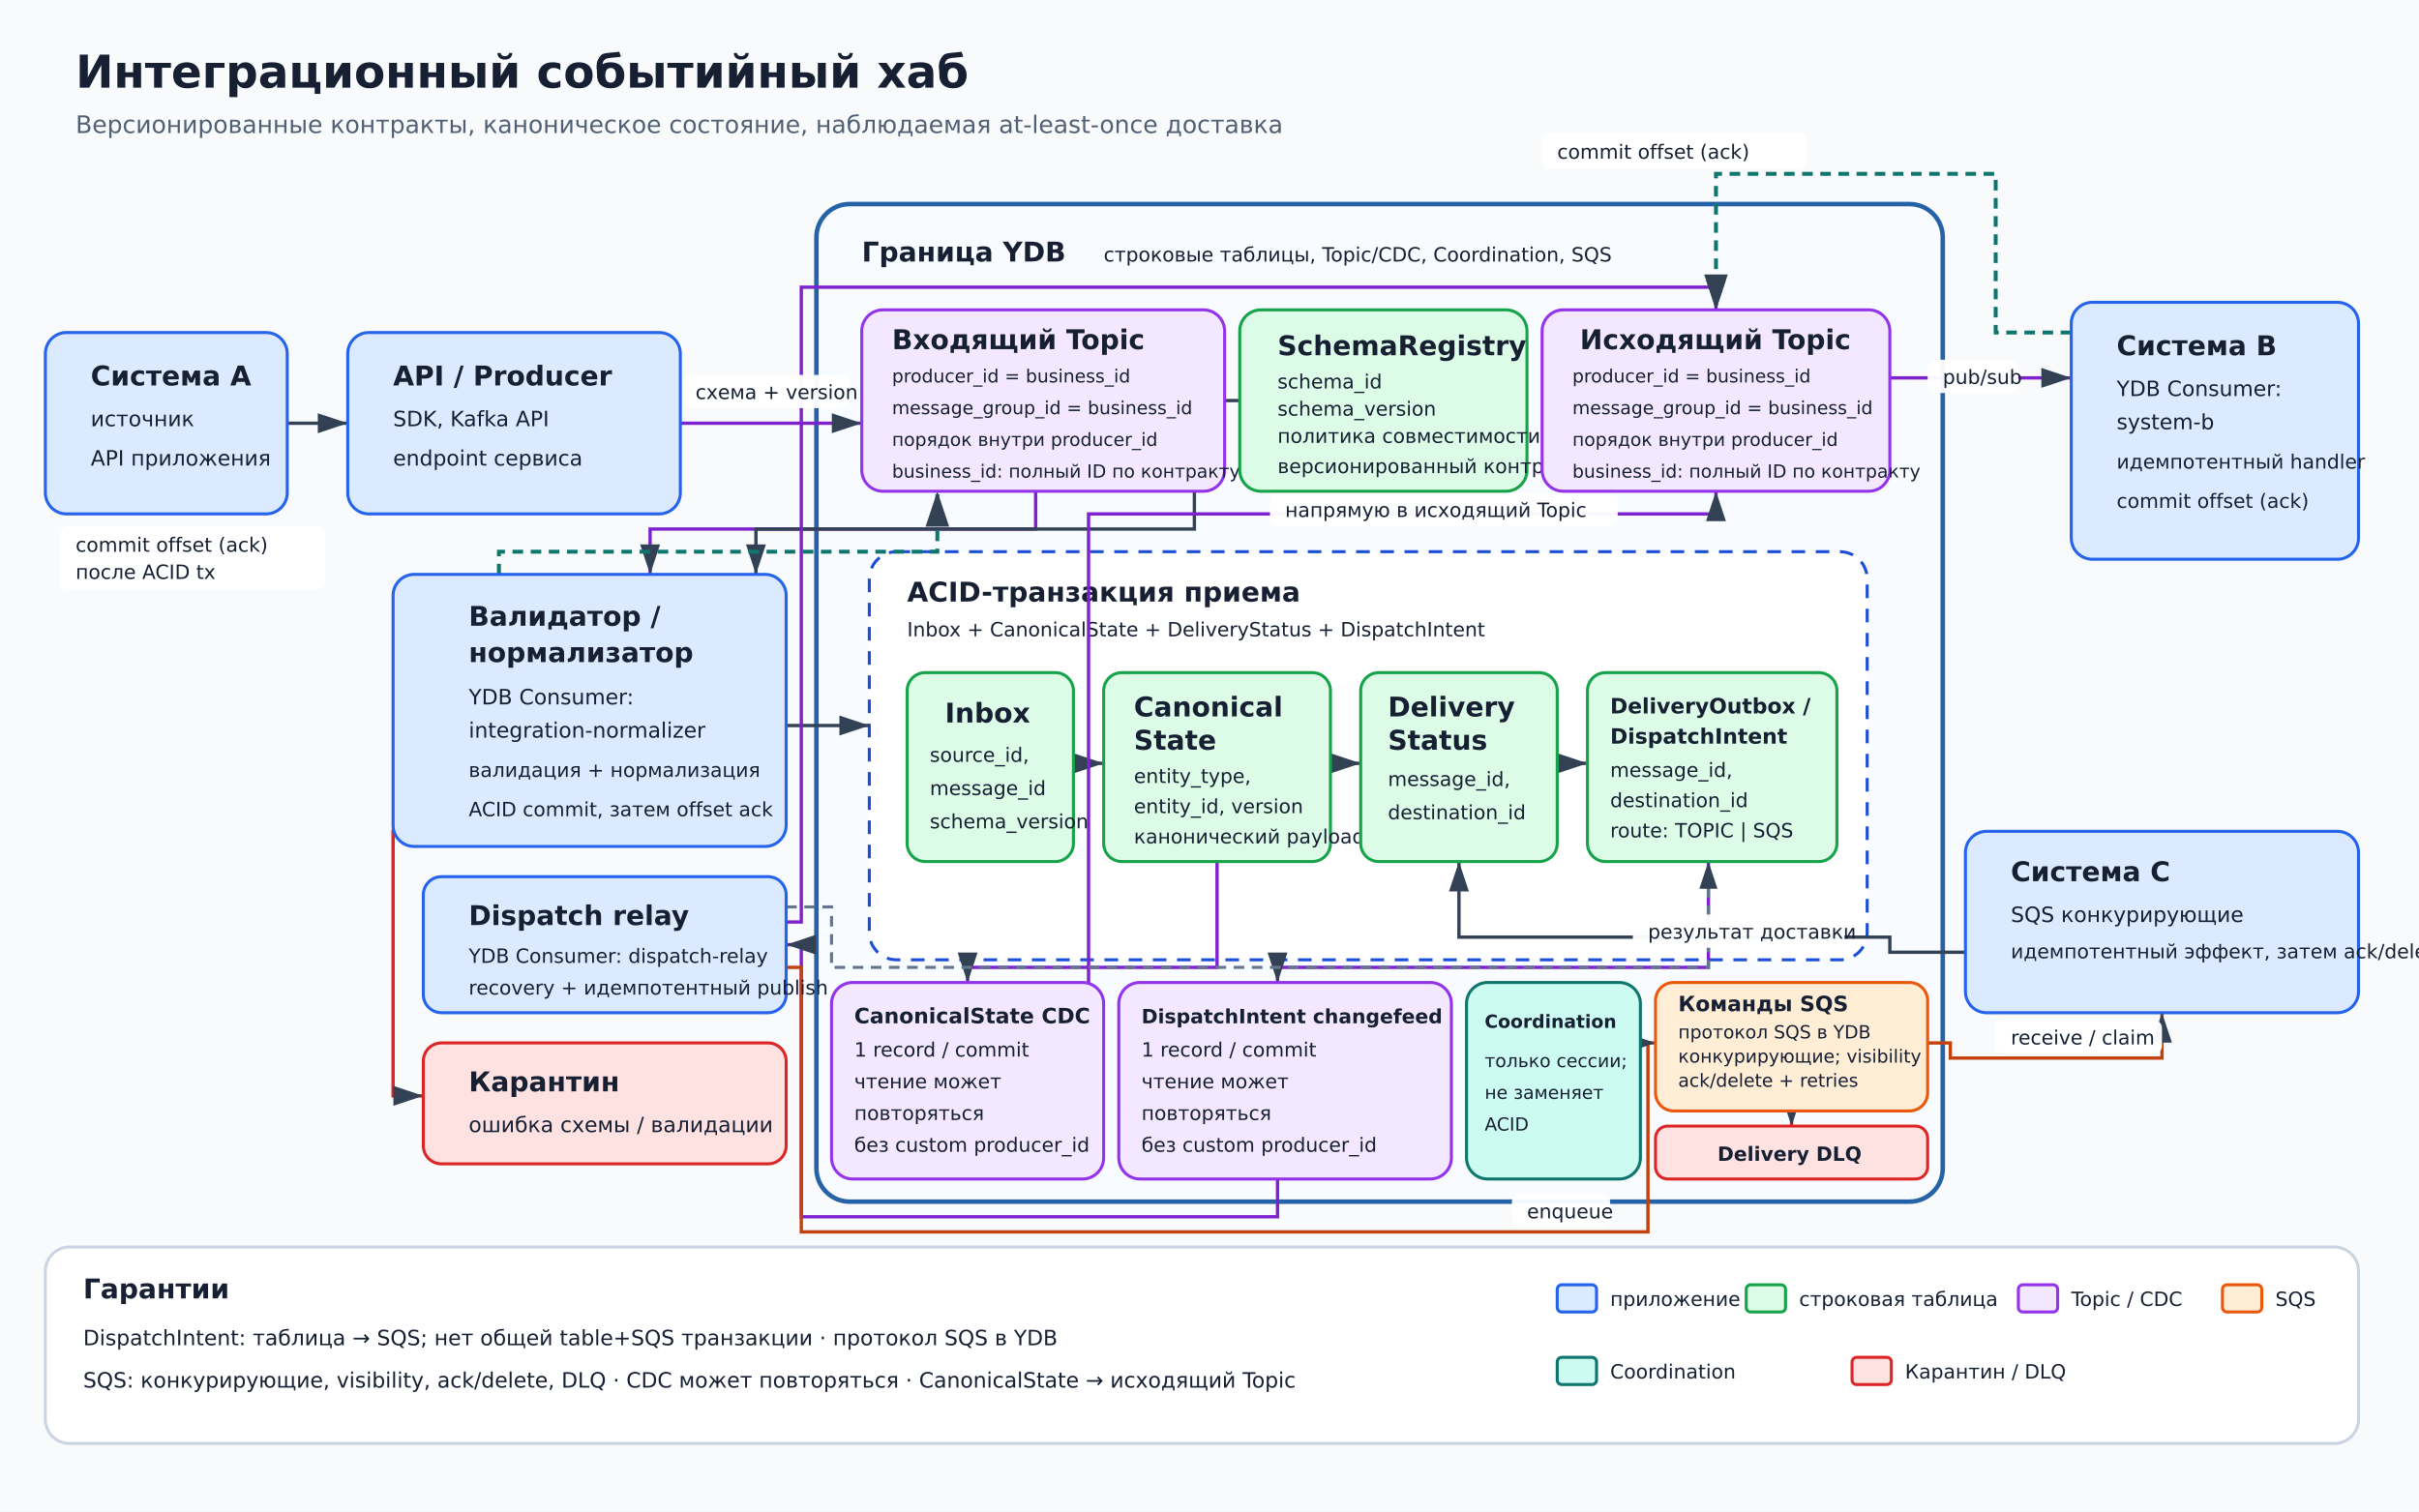
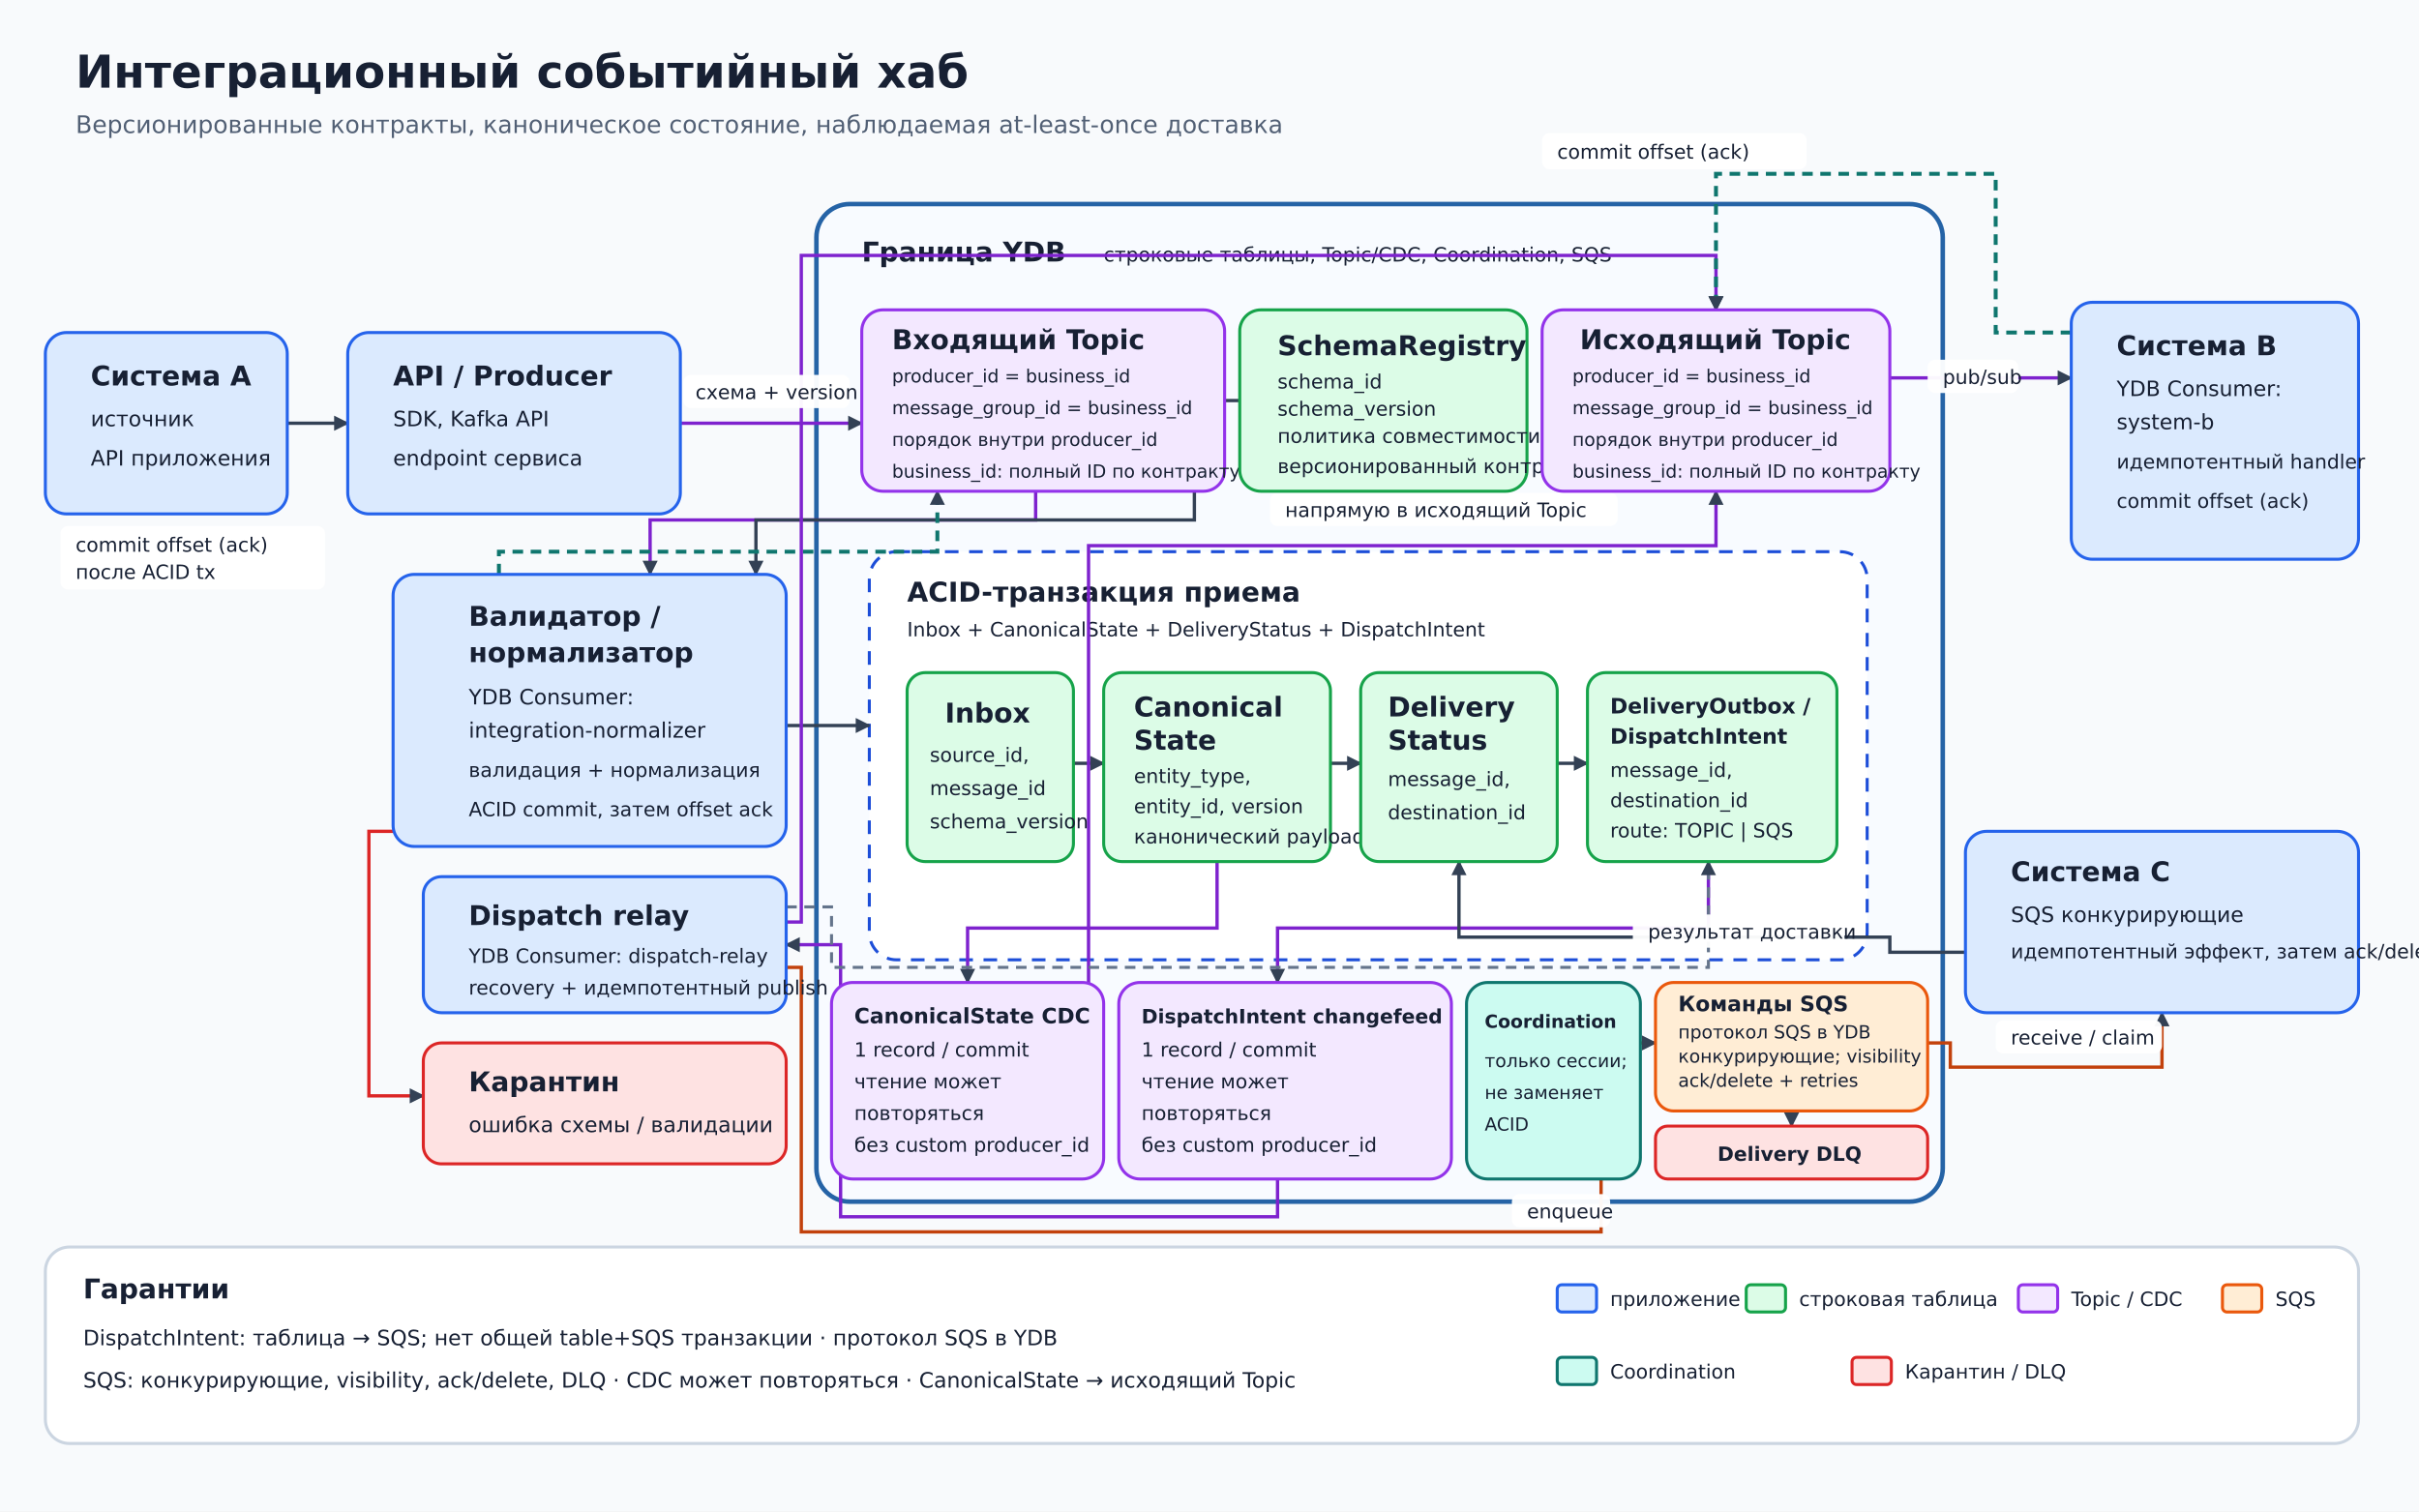
<svg xmlns="http://www.w3.org/2000/svg" version="1.1" viewBox="0 0 1600 1000" role="img" aria-labelledby="title desc">
  <defs>
-     <marker id="arrow" markerWidth="10" markerHeight="10" refX="9" refY="3" orient="auto" markerUnits="strokeWidth">
-       <path d="M0,0 L0,6 L9,3 z" fill="#334155" />
+     <marker id="arrow" viewBox="0 0 10 10" refX="9" refY="5" markerWidth="10" markerHeight="10" orient="auto" markerUnits="userSpaceOnUse">
+       <path d="M0 0 L10 5 L0 10 z" fill="#334155" />
    </marker>
    <style>
      .txt { font-family: "DejaVu Sans", Arial, sans-serif; fill: #172033; }
      .title { font-size: 30px; font-weight: 700; }
      .subtitle { font-size: 16px; fill: #526075; }
      .box-title { font-size: 18px; font-weight: 700; }
      .body { font-size: 14px; }
      .small { font-size: 13px; }
      .tiny { font-size: 12px; }
      .boundary { fill: #f8fbff; stroke: #2563a6; stroke-width: 3; }
      .tx { fill: #ffffff; stroke: #1d4ed8; stroke-width: 2; stroke-dasharray: 9 7; }
      .app { fill: #dbeafe; stroke: #2563eb; stroke-width: 2; }
      .table { fill: #dcfce7; stroke: #16a34a; stroke-width: 2; }
      .topic { fill: #f3e8ff; stroke: #9333ea; stroke-width: 2; }
      .sqs { fill: #ffedd5; stroke: #ea580c; stroke-width: 2; }
      .coord { fill: #ccfbf1; stroke: #0f766e; stroke-width: 2; }
      .error { fill: #fee2e2; stroke: #dc2626; stroke-width: 2; }
      .flow { fill: none; stroke: #334155; stroke-width: 2.2; marker-end: url(#arrow); }
      .event { fill: none; stroke: #7e22ce; stroke-width: 2.2; marker-end: url(#arrow); }
      .queue { fill: none; stroke: #c2410c; stroke-width: 2.2; marker-end: url(#arrow); }
      .coord-flow { fill: none; stroke: #0f766e; stroke-width: 2.2; stroke-dasharray: 7 5; marker-end: url(#arrow); }
      .error-flow { fill: none; stroke: #dc2626; stroke-width: 2.2; marker-end: url(#arrow); }
      .recovery { fill: none; stroke: #64748b; stroke-width: 2; stroke-dasharray: 7 5; marker-end: url(#arrow); }
      .ack { fill: none; stroke: #0f766e; stroke-width: 2.6; stroke-dasharray: 7 5; marker-end: url(#arrow); }
      .label-bg { fill: #ffffff; opacity: 0.96; }
    </style>
  </defs>
  <rect x="0" y="0" width="1600" height="1000" fill="#f8fafc" />
  <text class="txt title" x="50" y="58">Интеграционный событийный хаб</text>
  <text class="txt subtitle" x="50" y="88">Версионированные контракты, каноническое состояние, наблюдаемая at-least-once доставка</text>
  <rect class="boundary" x="540" y="135" width="745" height="660" rx="22" />
  <text class="txt box-title" x="570" y="173">Граница YDB</text>
  <text class="txt small" x="730" y="173">строковые таблицы, Topic/CDC, Coordination, SQS</text>
  <rect class="tx" x="575" y="365" width="660" height="270" rx="18" />
  <text class="txt box-title" x="600" y="398">ACID-транзакция приема</text>
  <text class="txt small" x="600" y="421">Inbox + CanonicalState + DeliveryStatus + DispatchIntent</text>
  <path class="flow" d="M190 280 H230" />
  <path class="event" d="M450 280 H570" />
-   <path class="event" d="M685 325 V350 H430 V380" />
-   <path class="flow" d="M820 265 H790 V350 H500 V380" />
+   <path class="event" d="M685 325 L685 344 L430 344 L430 380" />
+   <path class="flow" d="M820 265 L790 265 L790 344 L500 344 L500 380" />
  <path class="ack" d="M330 380 V365 H620 V325" />
  <path class="flow" d="M520 480 H575" />
-   <path class="flow" d="M710 505 H730" />
-   <path class="flow" d="M880 505 H900" />
-   <path class="flow" d="M1030 505 H1050" />
-   <path class="event" d="M805 570 V640 H640 V650" />
-   <path class="event" d="M730 715 H720 V340 H1135 V325" />
-   <path class="event" d="M1130 570 V640 H845 V650" />
-   <path class="event" d="M845 780 V805 H530 V625 H520" />
-   <path class="event" d="M520 610 H530 V190 H1135 V205" />
-   <path class="queue" d="M520 640 H530 V815 H1090 V690 H1095" />
+   <path class="flow" d="M694 505 L730 505" />
+   <path class="flow" d="M864 505 L900 505" />
+   <path class="flow" d="M1014 505 L1050 505" />
+   <path class="event" d="M805 570 L805 614 L640 614 L640 650" />
+   <path class="event" d="M730 715 L720 715 L720 361 L1135 361 L1135 325" />
+   <path class="event" d="M1130 570 L1130 614 L845 614 L845 650" />
+   <path class="event" d="M845 780 L845 805 L556 805 L556 625 L520 625" />
+   <path class="event" d="M520 610 L530 610 L530 169 L1135 169 L1135 205" />
+   <path class="queue" d="M520 640 L530 640 L530 815 L1059 815 L1059 690 L1095 690" />
  <path class="recovery" d="M520 600 H550 V640 H1130 V570" />
  <path class="event" d="M1250 250 H1370" />
  <path class="ack" d="M1370 220 H1320 V115 H1135 V205" />
-   <path class="queue" d="M1275 690 H1290 V700 H1430 V670" />
-   <path class="error-flow" d="M1185 735 V745" />
+   <path class="queue" d="M1275 690 L1290 690 L1290 706 L1430 706 L1430 670" />
+   <path class="error-flow" d="M1185 709 L1185 745" />
  <path class="flow" d="M1300 630 H1250 V620 H965 V570" />
-   <path class="error-flow" d="M300 550 H260 V725 H280" />
+   <path class="error-flow" d="M300 550 L244 550 L244 725 L280 725" />
  <rect class="label-bg" x="452" y="248" width="110" height="22" rx="5" />
  <text class="txt small" x="460" y="264">схема + version</text>
  <rect class="label-bg" x="40" y="348" width="175" height="42" rx="5" />
  <text class="txt small" x="50" y="365">commit offset (ack)</text>
  <text class="txt small" x="50" y="383">после ACID tx</text>
  <rect class="label-bg" x="840" y="326" width="230" height="22" rx="5" />
  <text class="txt small" x="850" y="342">напрямую в исходящий Topic</text>
  <rect class="label-bg" x="1000" y="790" width="65" height="22" rx="5" />
  <text class="txt small" x="1010" y="806">enqueue</text>
  <rect class="label-bg" x="1275" y="238" width="60" height="22" rx="5" />
  <text class="txt small" x="1285" y="254">pub/sub</text>
  <rect class="label-bg" x="1020" y="88" width="175" height="24" rx="5" />
  <text class="txt small" x="1030" y="105">commit offset (ack)</text>
  <rect class="label-bg" x="1080" y="605" width="140" height="22" rx="5" />
  <text class="txt small" x="1090" y="621">результат доставки</text>
  <rect class="label-bg" x="1320" y="675" width="110" height="22" rx="5" />
  <text class="txt small" x="1330" y="691">receive / claim</text>
  <rect class="app" x="30" y="220" width="160" height="120" rx="14" />
  <text class="txt box-title" x="60" y="255">Система A</text>
  <text class="txt body" x="60" y="282">источник</text>
  <text class="txt body" x="60" y="308">API приложения</text>
  <rect class="app" x="230" y="220" width="220" height="120" rx="14" />
  <text class="txt box-title" x="260" y="255">API / Producer</text>
  <text class="txt body" x="260" y="282">SDK, Kafka API</text>
  <text class="txt body" x="260" y="308">endpoint сервиса</text>
  <rect class="topic" x="570" y="205" width="240" height="120" rx="14" />
  <text class="txt box-title" x="590" y="231">Входящий Topic</text>
  <text class="txt tiny" x="590" y="253">producer_id = business_id</text>
  <text class="txt tiny" x="590" y="274">message_group_id = business_id</text>
  <text class="txt tiny" x="590" y="295">порядок внутри producer_id</text>
  <text class="txt tiny" x="590" y="316">business_id: полный ID по контракту</text>
  <rect class="table" x="820" y="205" width="190" height="120" rx="14" />
  <text class="txt box-title" x="845" y="235">SchemaRegistry</text>
  <text class="txt small" x="845" y="257">schema_id</text>
  <text class="txt small" x="845" y="275">schema_version</text>
  <text class="txt small" x="845" y="293">политика совместимости</text>
  <text class="txt small" x="845" y="313">версионированный контракт</text>
  <rect class="topic" x="1020" y="205" width="230" height="120" rx="14" />
  <text class="txt box-title" x="1045" y="231">Исходящий Topic</text>
  <text class="txt tiny" x="1040" y="253">producer_id = business_id</text>
  <text class="txt tiny" x="1040" y="274">message_group_id = business_id</text>
  <text class="txt tiny" x="1040" y="295">порядок внутри producer_id</text>
  <text class="txt tiny" x="1040" y="316">business_id: полный ID по контракту</text>
  <rect class="app" x="260" y="380" width="260" height="180" rx="14" />
  <text class="txt box-title" x="310" y="414">Валидатор /</text>
  <text class="txt box-title" x="310" y="438">нормализатор</text>
  <text class="txt body" x="310" y="466">YDB Consumer:</text>
  <text class="txt body" x="310" y="488">integration-normalizer</text>
  <text class="txt small" x="310" y="514">валидация + нормализация</text>
  <text class="txt small" x="310" y="540">ACID commit, затем offset ack</text>
  <rect class="app" x="280" y="580" width="240" height="90" rx="12" />
  <text class="txt box-title" x="310" y="612">Dispatch relay</text>
  <text class="txt small" x="310" y="637">YDB Consumer: dispatch-relay</text>
  <text class="txt small" x="310" y="658">recovery + идемпотентный publish</text>
  <rect class="error" x="280" y="690" width="240" height="80" rx="12" />
  <text class="txt box-title" x="310" y="722">Карантин</text>
  <text class="txt body" x="310" y="749">ошибка схемы / валидации</text>
  <rect class="table" x="600" y="445" width="110" height="125" rx="12" />
  <text class="txt box-title" x="625" y="478">Inbox</text>
  <text class="txt small" x="615" y="504">source_id,</text>
  <text class="txt small" x="615" y="526">message_id</text>
  <text class="txt small" x="615" y="548">schema_version</text>
  <rect class="table" x="730" y="445" width="150" height="125" rx="12" />
  <text class="txt box-title" x="750" y="474">Canonical</text>
  <text class="txt box-title" x="750" y="496">State</text>
  <text class="txt small" x="750" y="518">entity_type,</text>
  <text class="txt small" x="750" y="538">entity_id, version</text>
  <text class="txt small" x="750" y="558">канонический payload</text>
  <rect class="table" x="900" y="445" width="130" height="125" rx="12" />
  <text class="txt box-title" x="918" y="474">Delivery</text>
  <text class="txt box-title" x="918" y="496">Status</text>
  <text class="txt small" x="918" y="520">message_id,</text>
  <text class="txt small" x="918" y="542">destination_id</text>
  <rect class="table" x="1050" y="445" width="165" height="125" rx="12" />
  <text class="txt body" x="1065" y="472" font-weight="700">DeliveryOutbox /</text>
  <text class="txt body" x="1065" y="492" font-weight="700">DispatchIntent</text>
  <text class="txt small" x="1065" y="514">message_id,</text>
  <text class="txt small" x="1065" y="534">destination_id</text>
  <text class="txt small" x="1065" y="554">route: TOPIC | SQS</text>
  <rect class="topic" x="550" y="650" width="180" height="130" rx="14" />
  <text class="txt body" x="565" y="677" font-weight="700">CanonicalState CDC</text>
  <text class="txt small" x="565" y="699">1 record / commit</text>
  <text class="txt small" x="565" y="720">чтение может</text>
  <text class="txt small" x="565" y="741">повторяться</text>
  <text class="txt small" x="565" y="762">без custom producer_id</text>
  <rect class="topic" x="740" y="650" width="220" height="130" rx="14" />
  <text class="txt small" x="755" y="677" font-weight="700">DispatchIntent changefeed</text>
  <text class="txt small" x="755" y="699">1 record / commit</text>
  <text class="txt small" x="755" y="720">чтение может</text>
  <text class="txt small" x="755" y="741">повторяться</text>
  <text class="txt small" x="755" y="762">без custom producer_id</text>
  <rect class="coord" x="970" y="650" width="115" height="130" rx="14" />
  <text class="txt tiny" x="982" y="680" font-weight="700">Coordination</text>
  <text class="txt tiny" x="982" y="706">только сессии;</text>
  <text class="txt tiny" x="982" y="727">не заменяет</text>
  <text class="txt tiny" x="982" y="748">ACID</text>
  <rect class="sqs" x="1095" y="650" width="180" height="85" rx="12" />
  <text class="txt body" x="1110" y="669" font-weight="700">Команды SQS</text>
  <text class="txt tiny" x="1110" y="687">протокол SQS в YDB</text>
  <text class="txt tiny" x="1110" y="703">конкурирующие; visibility</text>
  <text class="txt tiny" x="1110" y="719">ack/delete + retries</text>
  <rect class="error" x="1095" y="745" width="180" height="35" rx="8" />
  <text class="txt small" x="1136" y="768" font-weight="700">Delivery DLQ</text>
  <rect class="app" x="1370" y="200" width="190" height="170" rx="14" />
  <text class="txt box-title" x="1400" y="235">Система B</text>
  <text class="txt body" x="1400" y="262">YDB Consumer:</text>
  <text class="txt body" x="1400" y="284">system-b</text>
  <text class="txt small" x="1400" y="310">идемпотентный handler</text>
  <text class="txt small" x="1400" y="336">commit offset (ack)</text>
  <rect class="app" x="1300" y="550" width="260" height="120" rx="14" />
  <text class="txt box-title" x="1330" y="583">Система C</text>
  <text class="txt body" x="1330" y="610">SQS конкурирующие</text>
  <text class="txt small" x="1330" y="634">идемпотентный эффект, затем ack/delete</text>
  <rect x="30" y="825" width="1530" height="130" rx="16" fill="#ffffff" stroke="#cbd5e1" stroke-width="2" />
  <text class="txt box-title" x="55" y="859">Гарантии</text>
  <text class="txt body" x="55" y="890">DispatchIntent: таблица → SQS; нет общей table+SQS транзакции · протокол SQS в YDB</text>
  <text class="txt body" x="55" y="918">SQS: конкурирующие, visibility, ack/delete, DLQ · CDC может повторяться · CanonicalState → исходящий Topic</text>
  <rect class="app" x="1030" y="850" width="26" height="18" rx="3" />
  <text class="txt small" x="1065" y="864">приложение</text>
  <rect class="table" x="1155" y="850" width="26" height="18" rx="3" />
  <text class="txt small" x="1190" y="864">строковая таблица</text>
  <rect class="topic" x="1335" y="850" width="26" height="18" rx="3" />
  <text class="txt small" x="1370" y="864">Topic / CDC</text>
  <rect class="sqs" x="1470" y="850" width="26" height="18" rx="3" />
  <text class="txt small" x="1505" y="864">SQS</text>
  <rect class="coord" x="1030" y="898" width="26" height="18" rx="3" />
  <text class="txt small" x="1065" y="912">Coordination</text>
  <rect class="error" x="1225" y="898" width="26" height="18" rx="3" />
  <text class="txt small" x="1260" y="912">Карантин / DLQ</text>
</svg>
